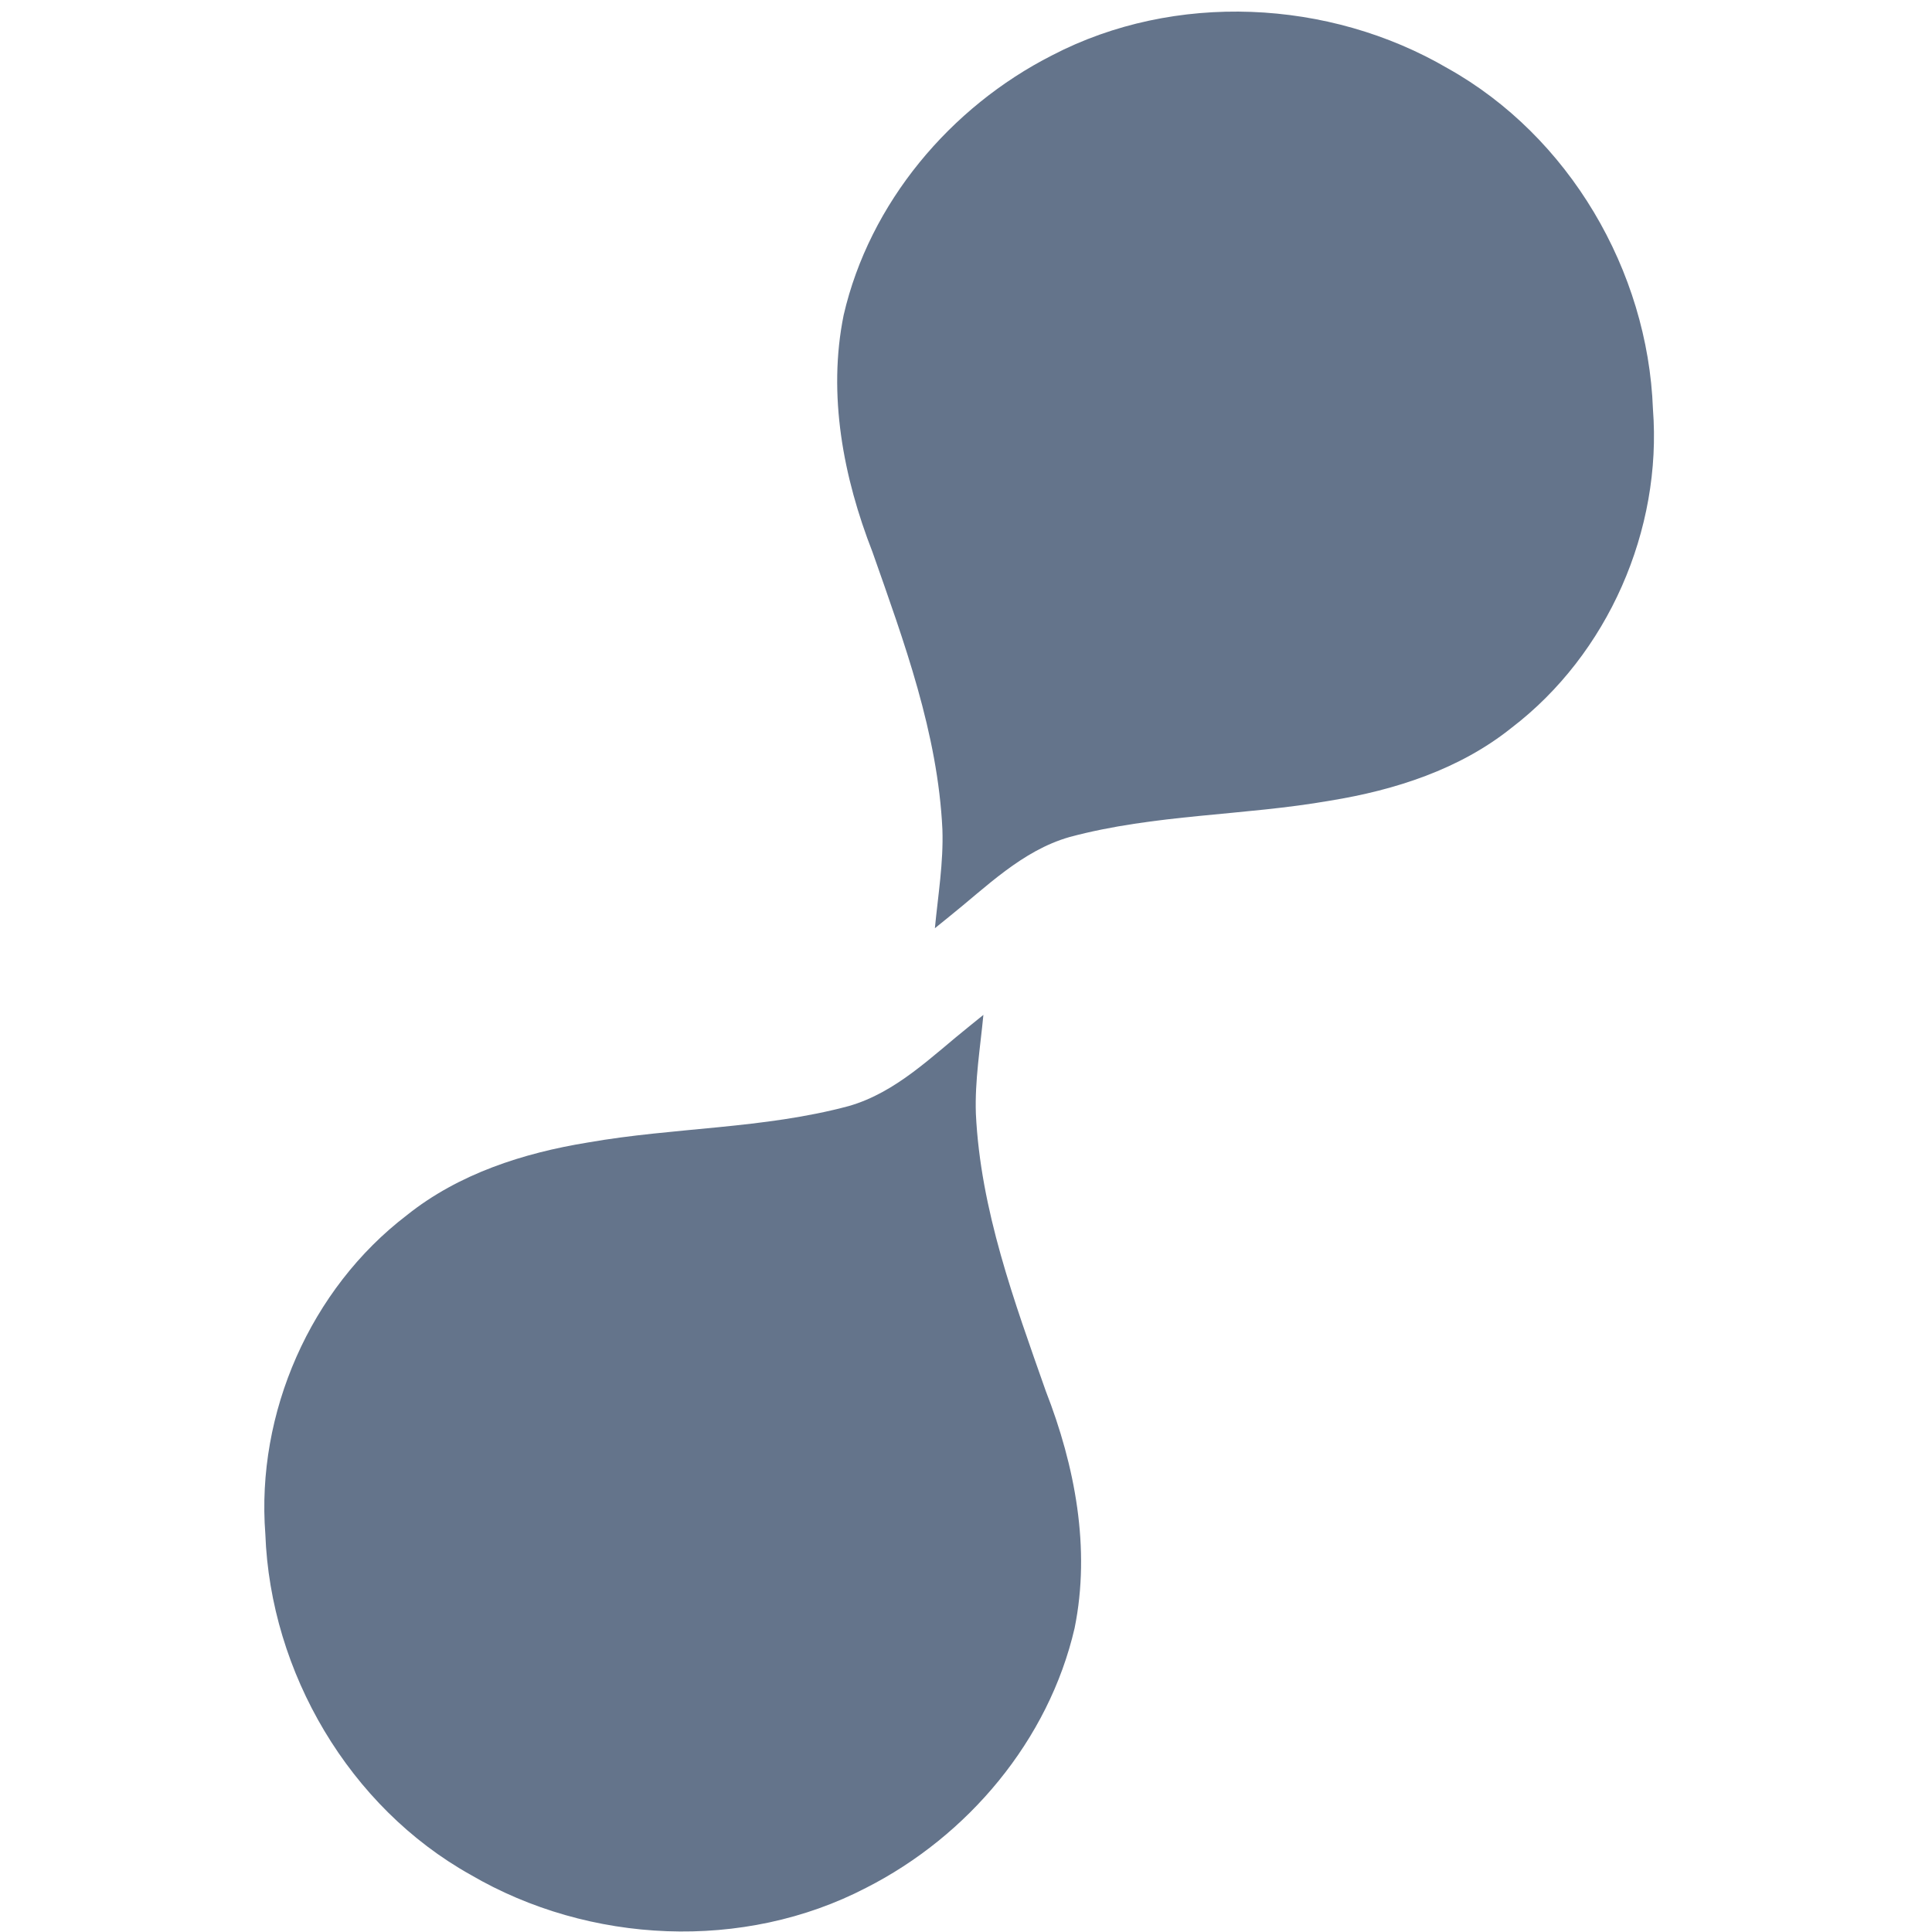
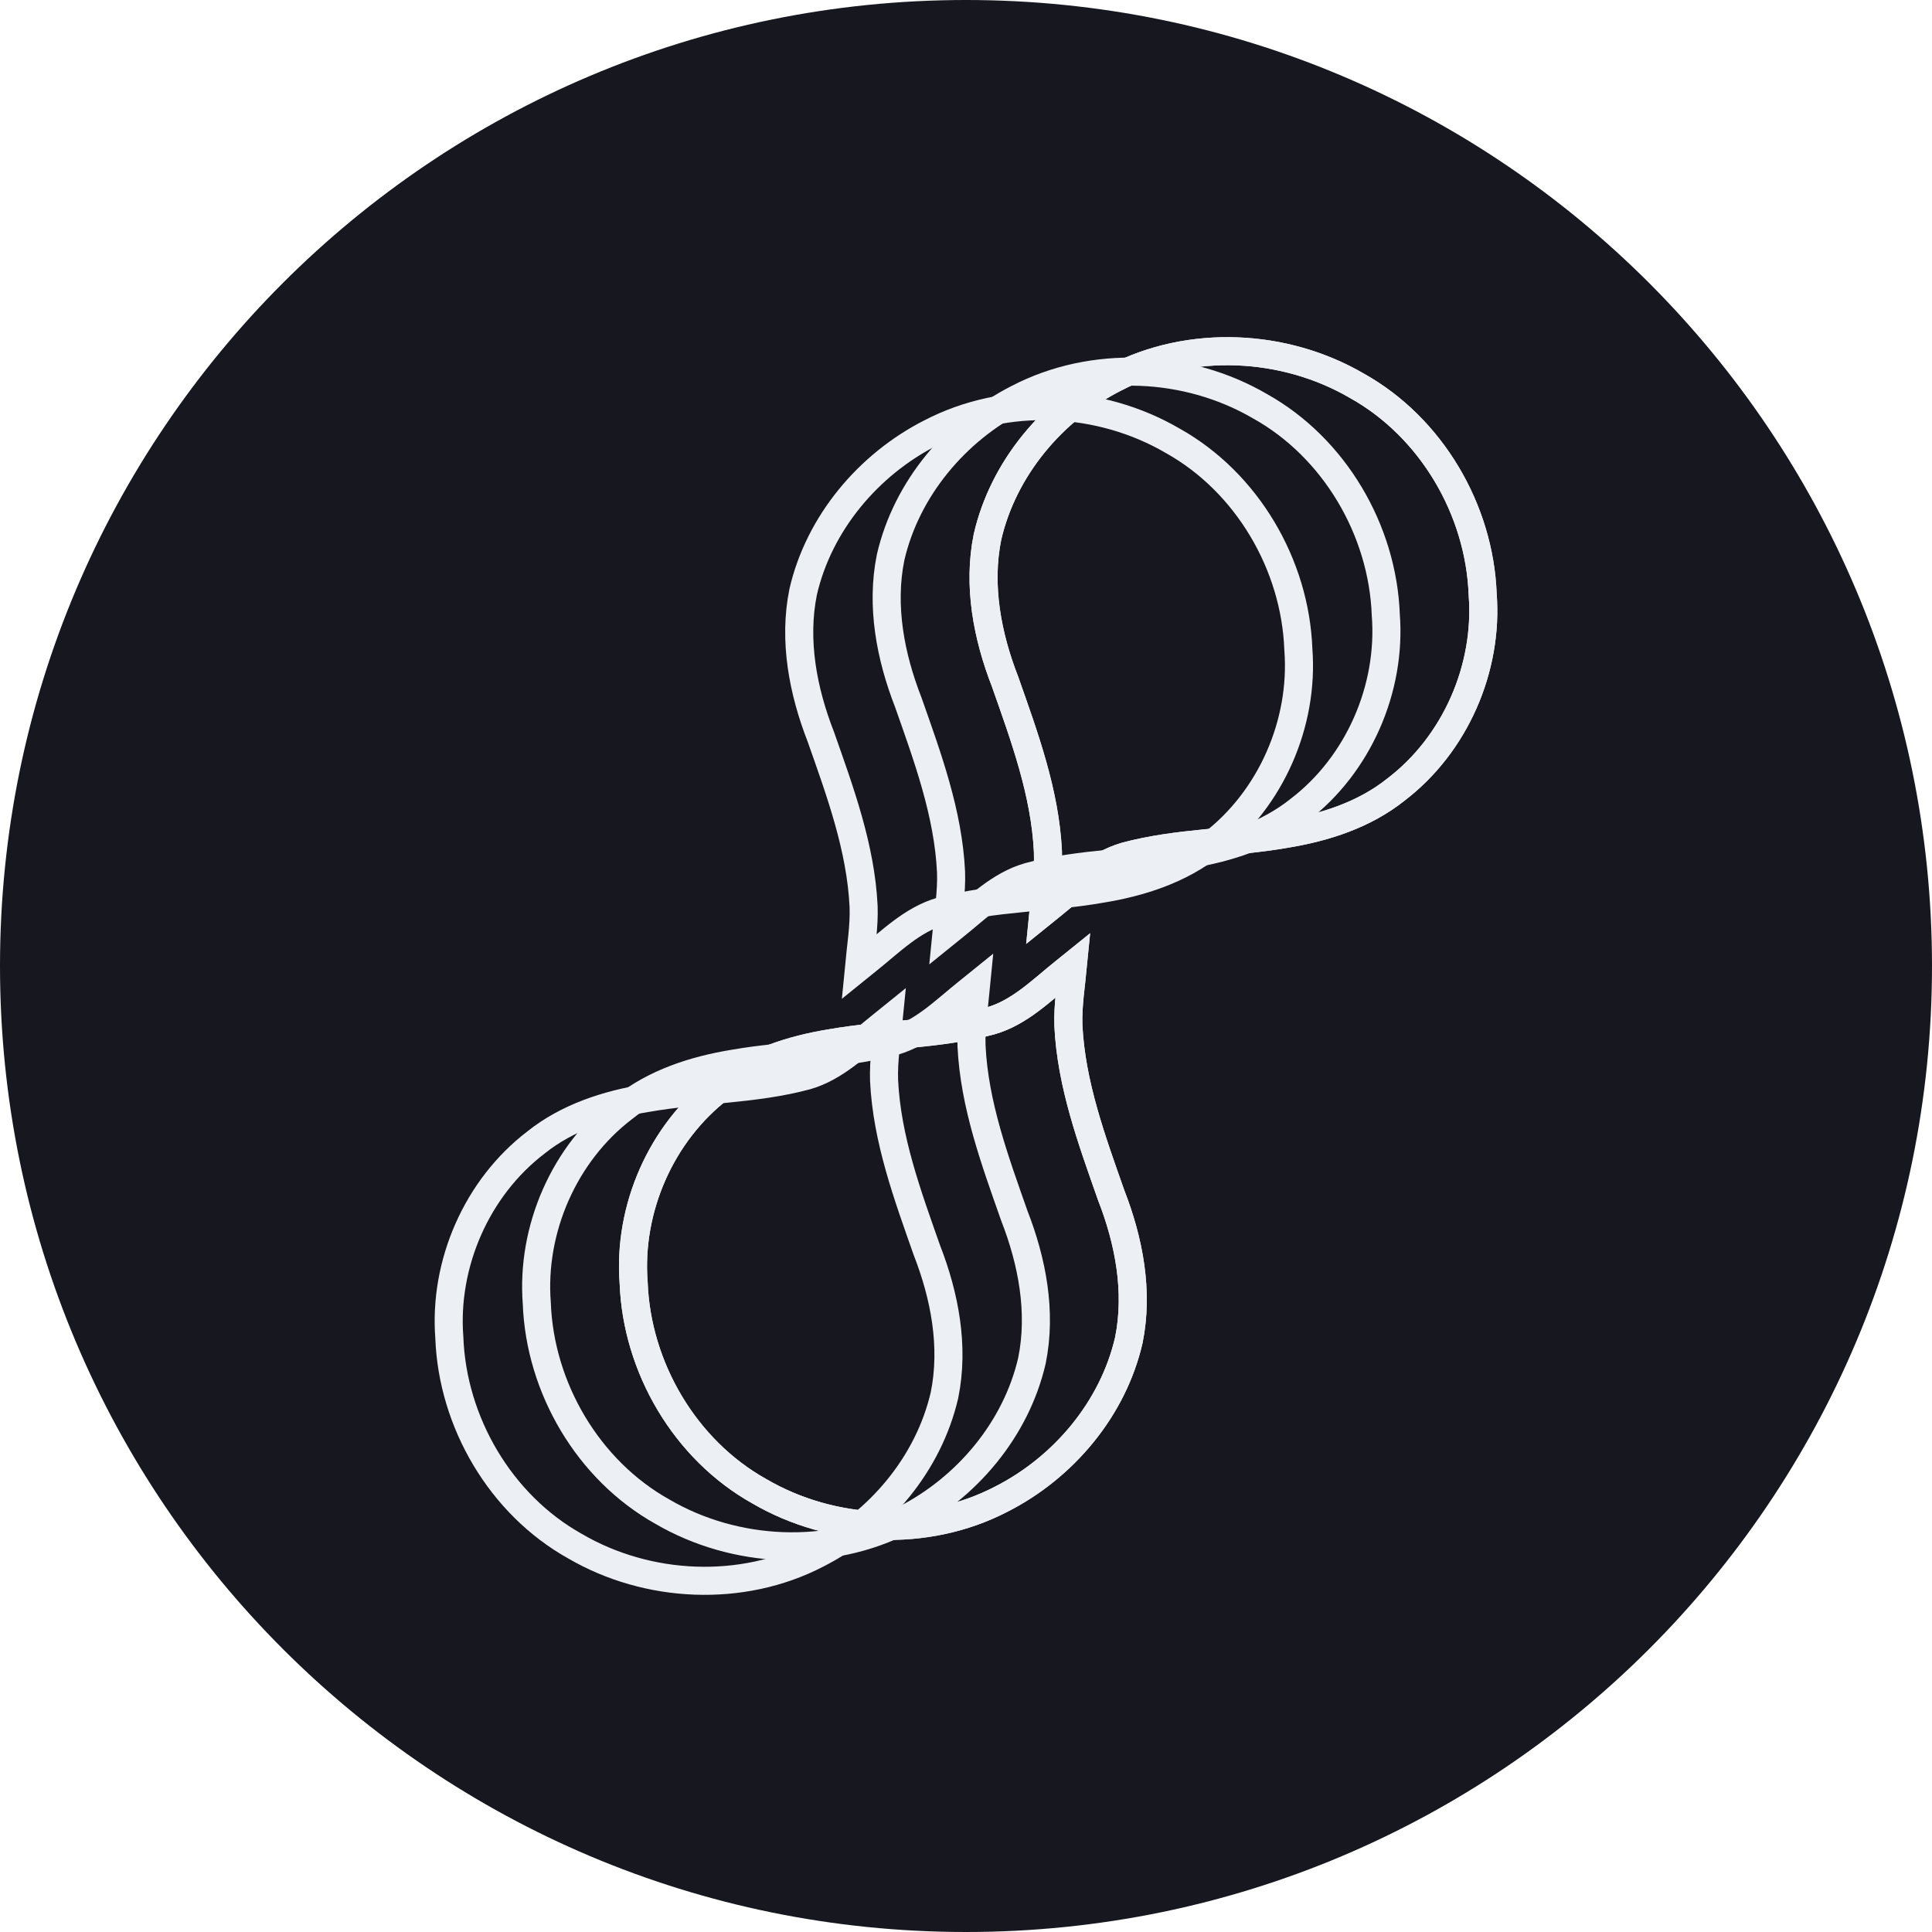
- <svg xmlns="http://www.w3.org/2000/svg" width="512px" height="512px" viewBox="0 0 135.467 135.467">
-   <path fill="#64748B" d="M66.514 64.306c2.642-2.109 5.137-4.659 8.478-5.615 5.974-1.606 12.221-1.489 18.287-2.554 4.53-.735 9.072-2.193 12.697-5.097 6.77-5.168 10.58-13.882 9.924-22.359-.356-9.699-5.884-19.14-14.397-23.894-8.318-4.86-19.136-5.379-27.729-.91C66.63 7.507 60.97 14.23 59.155 22.092c-1.134 5.584-.023 11.377 2.022 16.616 2.215 6.304 4.581 12.704 4.902 19.446.081 2.323-.307 4.625-.527 6.93l.962-.778zM67.991 71.939c-2.642 2.109-5.137 4.659-8.478 5.615-5.974 1.606-12.22 1.489-18.287 2.554-4.529.735-9.072 2.193-12.697 5.097-6.77 5.168-10.579 13.882-9.924 22.359.356 9.699 5.884 19.14 14.397 23.894 8.318 4.861 19.136 5.379 27.73.91 7.144-3.629 12.803-10.352 14.618-18.215 1.134-5.584.023-11.377-2.022-16.616-2.215-6.304-4.58-12.704-4.902-19.446-.08-2.323.307-4.625.527-6.93l-.962.778z" />
+ <svg xmlns="http://www.w3.org/2000/svg" width="512" height="512" viewBox="0 0 135.467 135.467">
+   <rect style="fill:#17181f;fill-opacity:1;stroke-width:.325;stroke-linejoin:round;stop-color:#000" width="135.467" height="135.467" ry="67.733" rx="67.733" />
+   <path fill="#64748b" d="M60.82 67.323c1.616-1.29 3.143-2.85 5.187-3.435 3.655-.983 7.477-.911 11.189-1.563 2.772-.45 5.55-1.342 7.769-3.119 4.142-3.162 6.473-8.493 6.072-13.68-.218-5.935-3.6-11.711-8.81-14.62-5.089-2.974-11.708-3.291-16.965-.557-4.372 2.221-7.835 6.335-8.945 11.145-.694 3.417-.014 6.961 1.237 10.167 1.355 3.857 2.803 7.773 3 11.898.049 1.422-.189 2.83-.323 4.24zm.903 4.67c-1.616 1.291-3.143 2.851-5.187 3.436-3.655.983-7.477.911-11.19 1.563-2.77.45-5.55 1.342-7.768 3.119-4.142 3.162-6.473 8.493-6.072 13.68.218 5.935 3.6 11.711 8.809 14.62 5.09 2.974 11.708 3.291 16.967.557 4.37-2.22 7.833-6.334 8.944-11.145.694-3.417.014-6.961-1.237-10.167-1.356-3.857-2.803-7.773-3-11.898-.049-1.422.188-2.83.323-4.24z" style="fill:none;fill-opacity:1;stroke:#eceff4;stroke-width:1.968;stroke-miterlimit:4;stroke-dasharray:none;stroke-opacity:1" />
+   <path fill="#64748b" d="M66.951 64.906c1.617-1.29 3.143-2.85 5.187-3.435 3.656-.983 7.478-.911 11.19-1.563 2.771-.45 5.55-1.342 7.768-3.119 4.143-3.162 6.474-8.493 6.072-13.68-.217-5.935-3.6-11.711-8.809-14.62-5.089-2.974-11.708-3.291-16.966-.557-4.37 2.221-7.834 6.335-8.945 11.145-.693 3.417-.014 6.961 1.238 10.167 1.355 3.857 2.803 7.773 2.999 11.898.05 1.422-.188 2.83-.323 4.24zm.904 4.67c-1.617 1.291-3.143 2.851-5.188 3.436-3.655.983-7.476.911-11.189 1.563-2.77.45-5.55 1.342-7.768 3.119-4.143 3.162-6.473 8.493-6.072 13.68.217 5.935 3.6 11.711 8.808 14.62 5.09 2.974 11.709 3.291 16.967.557 4.371-2.22 7.834-6.334 8.945-11.145.693-3.417.014-6.961-1.238-10.167-1.355-3.857-2.802-7.773-2.999-11.898-.049-1.422.188-2.83.322-4.24z" style="fill:none;fill-opacity:1;stroke:#eceff4;stroke-width:1.968;stroke-miterlimit:4;stroke-dasharray:none;stroke-opacity:1" />
+   <path fill="#64748b" d="M73.744 63.473c1.616-1.29 3.143-2.85 5.187-3.435 3.655-.983 7.478-.912 11.19-1.563 2.77-.45 5.55-1.342 7.768-3.119 4.142-3.162 6.473-8.494 6.072-13.68-.218-5.935-3.6-11.711-8.809-14.62-5.09-2.974-11.708-3.291-16.966-.557-4.371 2.221-7.834 6.335-8.945 11.145-.694 3.417-.014 6.961 1.237 10.167 1.355 3.857 2.803 7.773 3 11.898.05 1.421-.188 2.83-.323 4.24zm.903 4.67c-1.616 1.29-3.143 2.851-5.187 3.436-3.655.983-7.477.911-11.189 1.563-2.771.45-5.55 1.342-7.769 3.118-4.142 3.163-6.473 8.494-6.072 13.681.218 5.934 3.6 11.711 8.81 14.62 5.089 2.974 11.708 3.291 16.966.557 4.371-2.22 7.834-6.334 8.944-11.145.694-3.417.014-6.962-1.237-10.167-1.355-3.857-2.802-7.773-3-11.898-.048-1.422.188-2.83.323-4.24z" style="fill:none;fill-opacity:1;stroke:#eceff4;stroke-width:1.968;stroke-miterlimit:4;stroke-dasharray:none;stroke-opacity:1" />
+   <path fill="#64748b" d="M73.744 63.473c1.616-1.29 3.143-2.85 5.187-3.435 3.655-.983 7.478-.912 11.19-1.563 2.77-.45 5.55-1.342 7.768-3.119 4.142-3.162 6.473-8.494 6.072-13.68-.218-5.935-3.6-11.711-8.809-14.62-5.09-2.974-11.708-3.291-16.966-.557-4.371 2.221-7.834 6.335-8.945 11.145-.694 3.417-.014 6.961 1.237 10.167 1.355 3.857 2.803 7.773 3 11.898.05 1.421-.188 2.83-.323 4.24zm.903 4.67c-1.616 1.29-3.143 2.851-5.187 3.436-3.655.983-7.477.911-11.189 1.563-2.771.45-5.55 1.342-7.769 3.118-4.142 3.163-6.473 8.494-6.072 13.681.218 5.934 3.6 11.711 8.81 14.62 5.089 2.974 11.708 3.291 16.966.557 4.371-2.22 7.834-6.334 8.944-11.145.694-3.417.014-6.962-1.237-10.167-1.355-3.857-2.802-7.773-3-11.898-.048-1.422.188-2.83.323-4.24z" style="fill:none;fill-opacity:1;stroke:#eceff4;stroke-width:1.968;stroke-miterlimit:4;stroke-dasharray:none;stroke-opacity:1" />
</svg>
